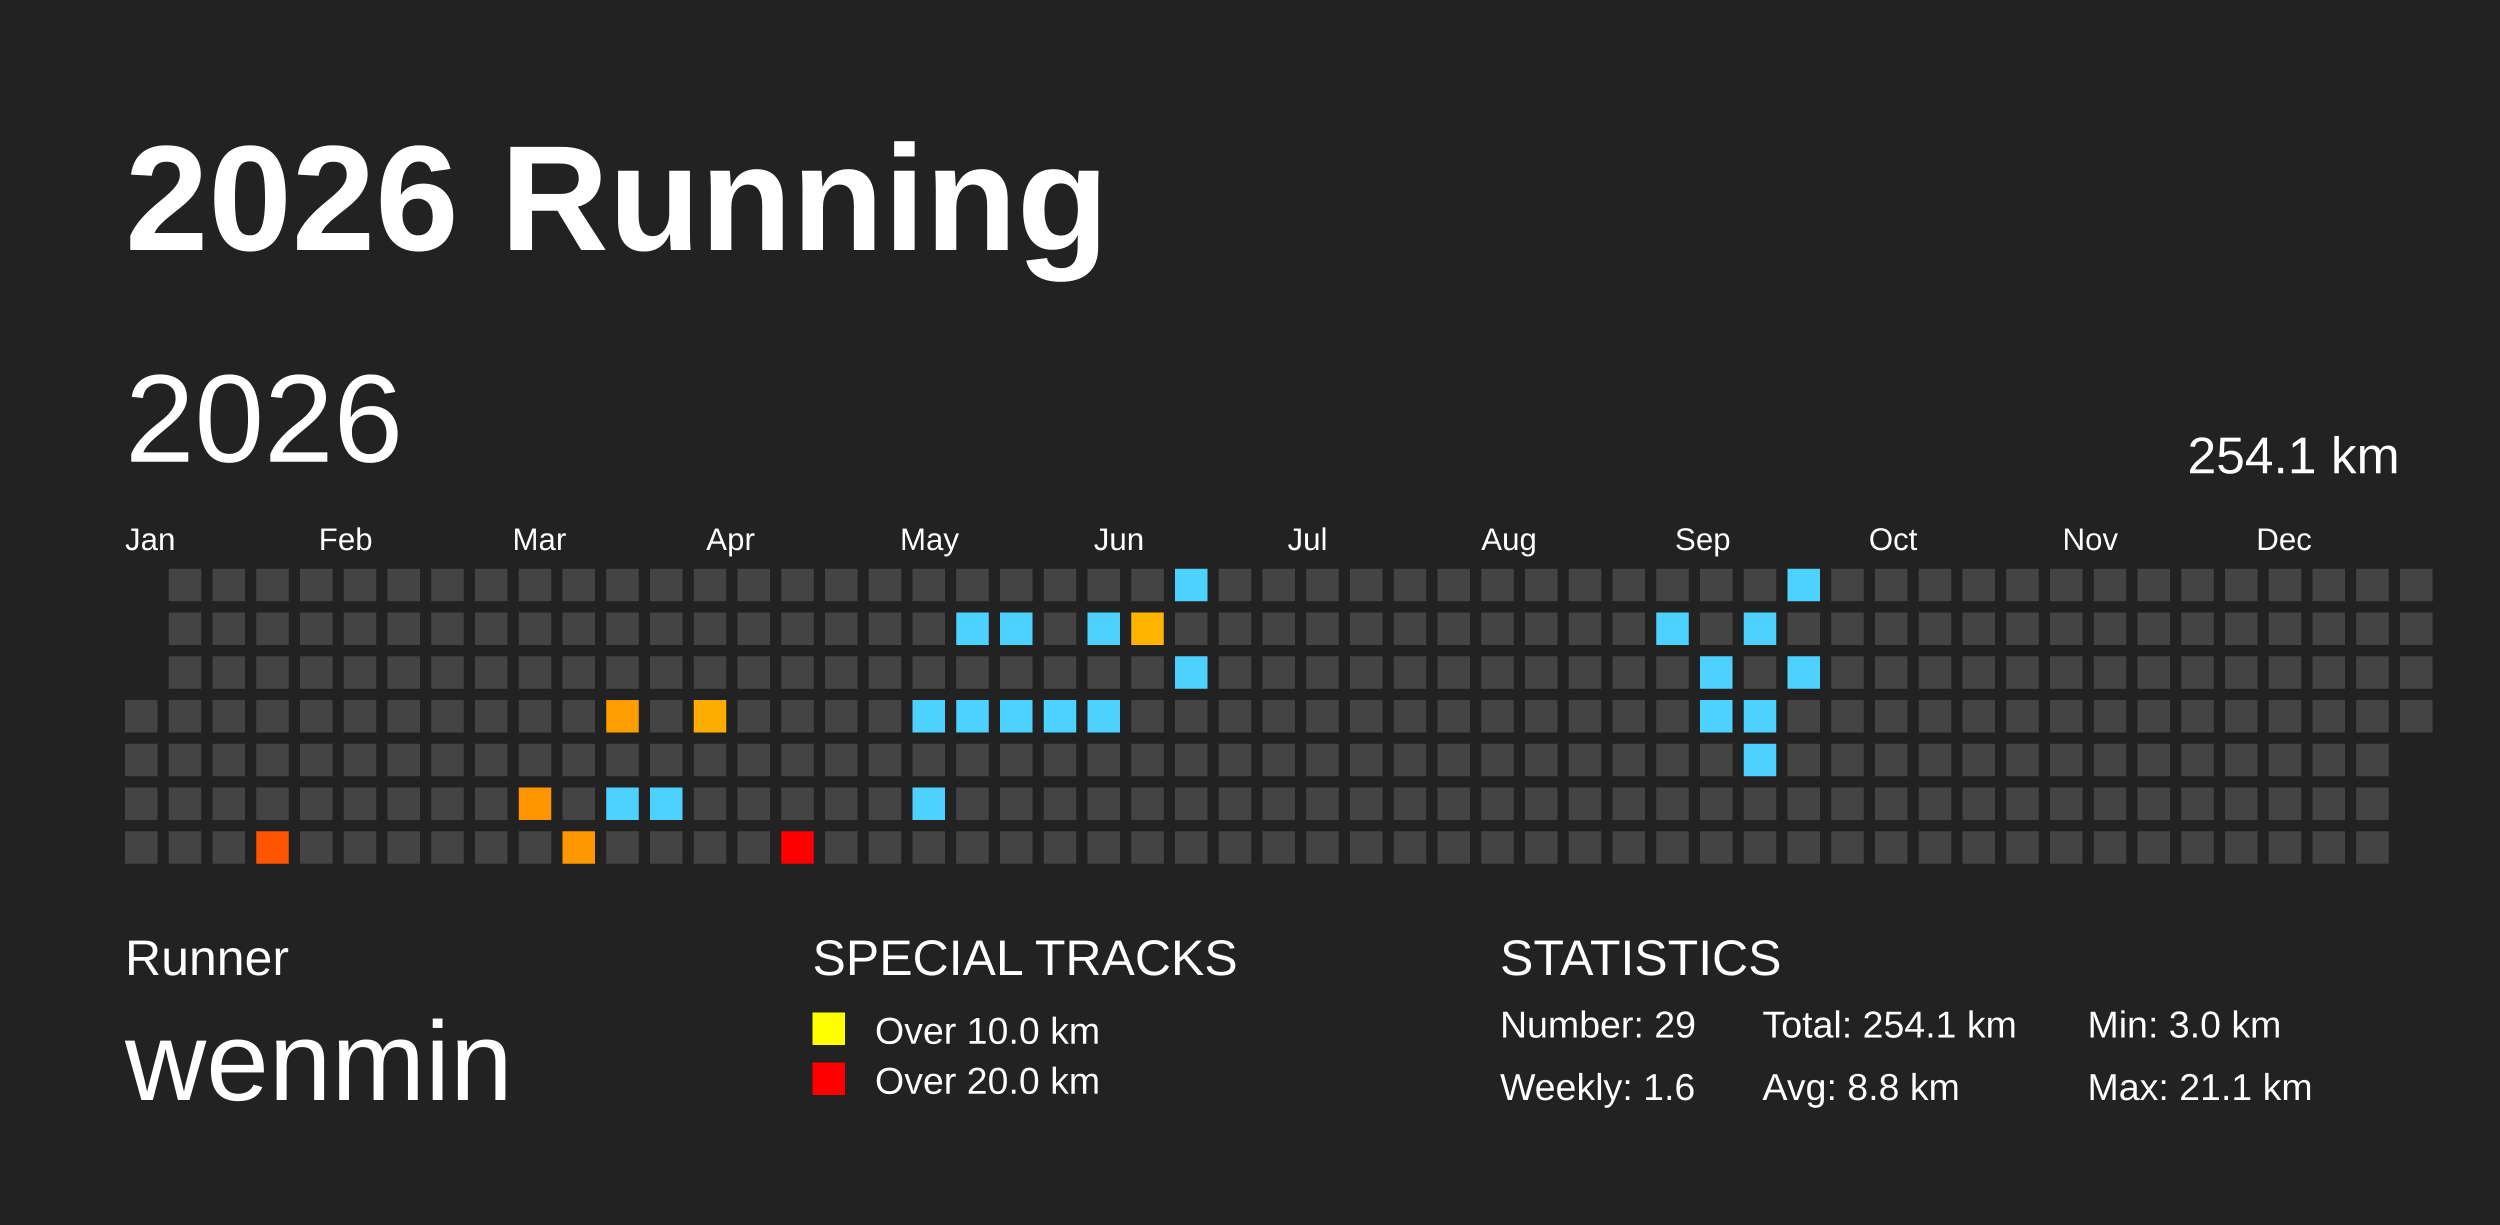
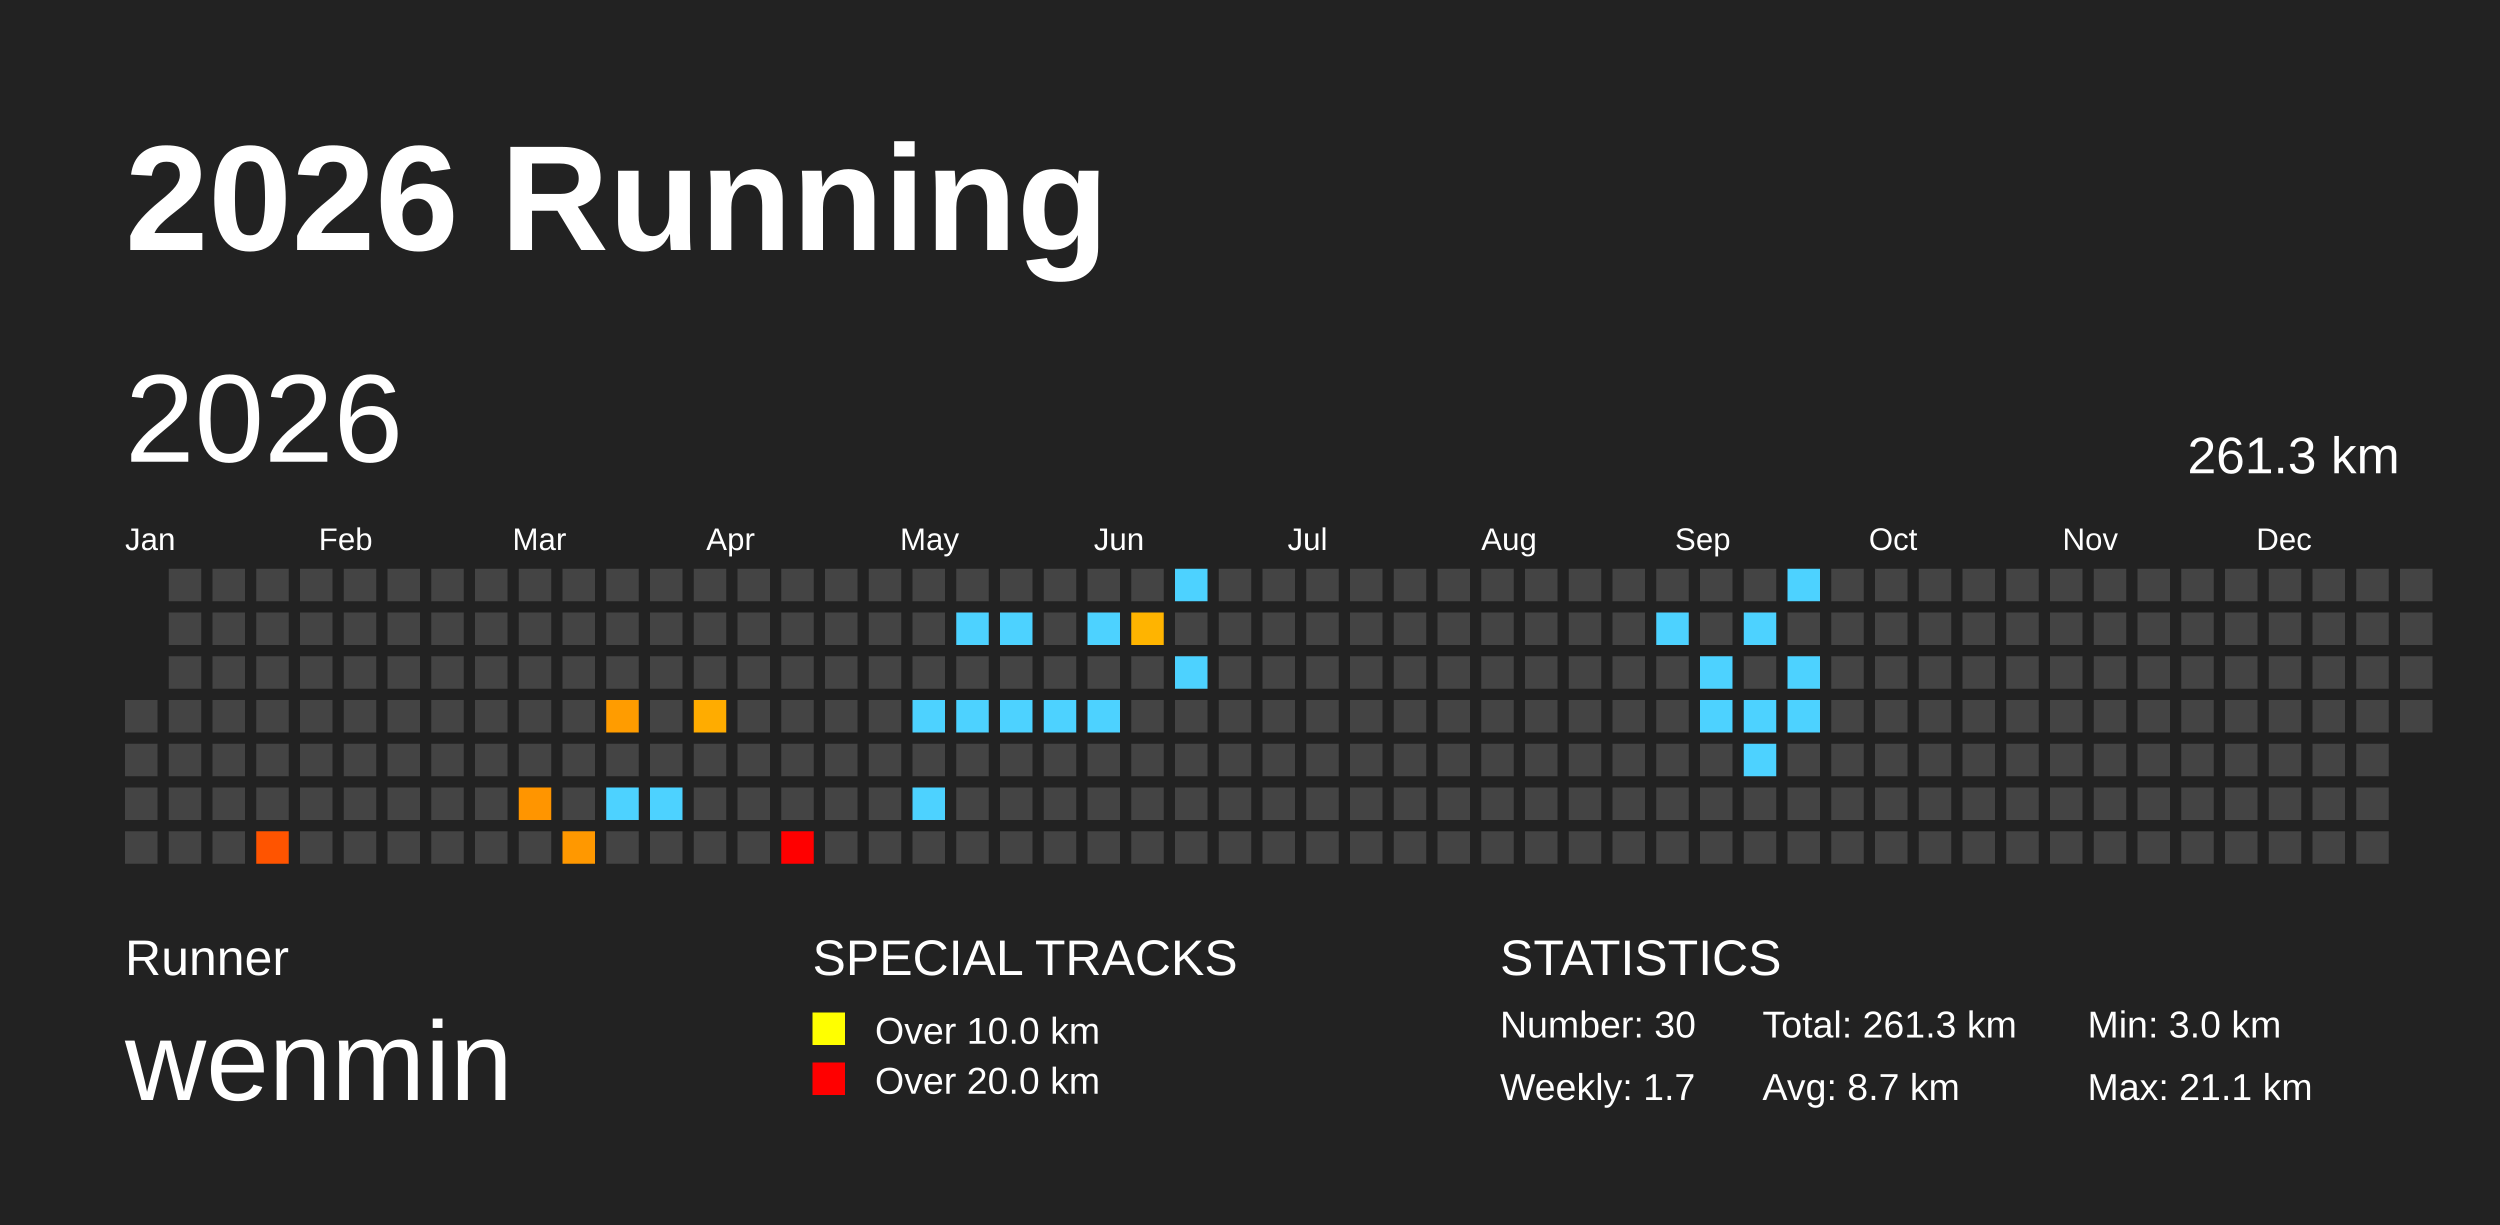
<svg xmlns="http://www.w3.org/2000/svg" baseProfile="full" height="98mm" version="1.1" viewBox="0,0,200,98" width="200mm">
  <defs>
    <pattern height="2" id="indoor-stripe" patternUnits="userSpaceOnUse" width="2">
      <line stroke="white" stroke-opacity="0.45" stroke-width="0.5" x1="0" x2="2" y1="2" y2="0" />
    </pattern>
  </defs>
  <rect fill="#222222" height="98" width="200" x="0" y="0" />
  <text fill="#FFFFFF" style="font-size:12px; font-family:Arial; font-weight:bold;" x="10" y="20">2026 Running</text>
  <text fill="#FFFFFF" style="font-size:4px; font-family:Arial" x="10" y="78">Runner</text>
  <text fill="#FFFFFF" style="font-size:9px; font-family:Arial" x="10" y="88">wenmin</text>
  <text fill="#FFFFFF" style="font-size:4px; font-family:Arial" x="65" y="78">SPECIAL TRACKS</text>
  <rect fill="yellow" height="2.6" width="2.6" x="65" y="81" />
  <text fill="#FFFFFF" style="font-size:3px; font-family:Arial" x="70" y="83.5">Over 10.0 km</text>
  <rect fill="red" height="2.6" width="2.6" x="65" y="85" />
  <text fill="#FFFFFF" style="font-size:3px; font-family:Arial" x="70" y="87.5">Over 20.0 km</text>
  <text fill="#FFFFFF" style="font-size:4px; font-family:Arial" x="120" y="78">STATISTICS</text>
-   <text fill="#FFFFFF" style="font-size:3px; font-family:Arial" x="120" y="83">Number: 29</text>
-   <text fill="#FFFFFF" style="font-size:3px; font-family:Arial" x="120" y="88">Weekly: 1.6</text>
-   <text fill="#FFFFFF" style="font-size:3px; font-family:Arial" x="141" y="83">Total: 254.1 km</text>
-   <text fill="#FFFFFF" style="font-size:3px; font-family:Arial" x="141" y="88">Avg: 8.8 km</text>
+   <text fill="#FFFFFF" style="font-size:3px; font-family:Arial" x="120" y="83">Number: 30</text>
+   <text fill="#FFFFFF" style="font-size:3px; font-family:Arial" x="120" y="88">Weekly: 1.7</text>
+   <text fill="#FFFFFF" style="font-size:3px; font-family:Arial" x="141" y="83">Total: 261.3 km</text>
+   <text fill="#FFFFFF" style="font-size:3px; font-family:Arial" x="141" y="88">Avg: 8.7 km</text>
  <text fill="#FFFFFF" style="font-size:3px; font-family:Arial" x="167" y="83">Min: 3.0 km</text>
  <text fill="#FFFFFF" style="font-size:3px; font-family:Arial" x="167" y="88">Max: 21.1 km</text>
  <text dominant-baseline="hanging" fill="#FFFFFF" style="font-size:10.0px; font-family:Arial;" x="10" y="30">2026</text>
-   <text dominant-baseline="hanging" fill="#FFFFFF" style="font-size:4.125px; font-family:Arial;" x="175" y="35">254.1 km</text>
+   <text dominant-baseline="hanging" fill="#FFFFFF" style="font-size:4.125px; font-family:Arial;" x="175" y="35">261.3 km</text>
  <text fill="#FFFFFF" style="font-size:2.5px; font-family:Arial" x="10.0" y="44">Jan</text>
  <text fill="#FFFFFF" style="font-size:2.5px; font-family:Arial" x="25.5" y="44">Feb</text>
  <text fill="#FFFFFF" style="font-size:2.5px; font-family:Arial" x="41.0" y="44">Mar</text>
  <text fill="#FFFFFF" style="font-size:2.5px; font-family:Arial" x="56.5" y="44">Apr</text>
  <text fill="#FFFFFF" style="font-size:2.5px; font-family:Arial" x="72.0" y="44">May</text>
  <text fill="#FFFFFF" style="font-size:2.5px; font-family:Arial" x="87.5" y="44">Jun</text>
  <text fill="#FFFFFF" style="font-size:2.5px; font-family:Arial" x="103.0" y="44">Jul</text>
  <text fill="#FFFFFF" style="font-size:2.5px; font-family:Arial" x="118.5" y="44">Aug</text>
  <text fill="#FFFFFF" style="font-size:2.5px; font-family:Arial" x="134.0" y="44">Sep</text>
  <text fill="#FFFFFF" style="font-size:2.5px; font-family:Arial" x="149.5" y="44">Oct</text>
  <text fill="#FFFFFF" style="font-size:2.5px; font-family:Arial" x="165.0" y="44">Nov</text>
  <text fill="#FFFFFF" style="font-size:2.5px; font-family:Arial" x="180.5" y="44">Dec</text>
  <rect fill="#444444" height="2.6" width="2.6" x="10.0" y="56.0" />
  <rect fill="#444444" height="2.6" width="2.6" x="10.0" y="59.5" />
  <rect fill="#444444" height="2.6" width="2.6" x="10.0" y="63.0" />
  <rect fill="#444444" height="2.6" width="2.6" x="10.0" y="66.5" />
  <rect fill="#444444" height="2.6" width="2.6" x="13.5" y="45.5" />
  <rect fill="#444444" height="2.6" width="2.6" x="13.5" y="49.0" />
  <rect fill="#444444" height="2.6" width="2.6" x="13.5" y="52.5" />
  <rect fill="#444444" height="2.6" width="2.6" x="13.5" y="56.0" />
  <rect fill="#444444" height="2.6" width="2.6" x="13.5" y="59.5" />
  <rect fill="#444444" height="2.6" width="2.6" x="13.5" y="63.0" />
  <rect fill="#444444" height="2.6" width="2.6" x="13.5" y="66.5" />
  <rect fill="#444444" height="2.6" width="2.6" x="17.0" y="45.5" />
  <rect fill="#444444" height="2.6" width="2.6" x="17.0" y="49.0" />
  <rect fill="#444444" height="2.6" width="2.6" x="17.0" y="52.5" />
  <rect fill="#444444" height="2.6" width="2.6" x="17.0" y="56.0" />
  <rect fill="#444444" height="2.6" width="2.6" x="17.0" y="59.5" />
  <rect fill="#444444" height="2.6" width="2.6" x="17.0" y="63.0" />
  <rect fill="#444444" height="2.6" width="2.6" x="17.0" y="66.5" />
  <rect fill="#444444" height="2.6" width="2.6" x="20.5" y="45.5" />
  <rect fill="#444444" height="2.6" width="2.6" x="20.5" y="49.0" />
  <rect fill="#444444" height="2.6" width="2.6" x="20.5" y="52.5" />
  <rect fill="#444444" height="2.6" width="2.6" x="20.5" y="56.0" />
  <rect fill="#444444" height="2.6" width="2.6" x="20.5" y="59.5" />
  <rect fill="#444444" height="2.6" width="2.6" x="20.5" y="63.0" />
  <rect fill="#ff5400" height="2.6" width="2.6" x="20.5" y="66.5" />
  <rect fill="#444444" height="2.6" width="2.6" x="24.0" y="45.5" />
  <rect fill="#444444" height="2.6" width="2.6" x="24.0" y="49.0" />
  <rect fill="#444444" height="2.6" width="2.6" x="24.0" y="52.5" />
  <rect fill="#444444" height="2.6" width="2.6" x="24.0" y="56.0" />
  <rect fill="#444444" height="2.6" width="2.6" x="24.0" y="59.5" />
  <rect fill="#444444" height="2.6" width="2.6" x="24.0" y="63.0" />
  <rect fill="#444444" height="2.6" width="2.6" x="24.0" y="66.5" />
  <rect fill="#444444" height="2.6" width="2.6" x="27.5" y="45.5" />
  <rect fill="#444444" height="2.6" width="2.6" x="27.5" y="49.0" />
  <rect fill="#444444" height="2.6" width="2.6" x="27.5" y="52.5" />
  <rect fill="#444444" height="2.6" width="2.6" x="27.5" y="56.0" />
  <rect fill="#444444" height="2.6" width="2.6" x="27.5" y="59.5" />
  <rect fill="#444444" height="2.6" width="2.6" x="27.5" y="63.0" />
  <rect fill="#444444" height="2.6" width="2.6" x="27.5" y="66.5" />
  <rect fill="#444444" height="2.6" width="2.6" x="31.0" y="45.5" />
  <rect fill="#444444" height="2.6" width="2.6" x="31.0" y="49.0" />
  <rect fill="#444444" height="2.6" width="2.6" x="31.0" y="52.5" />
  <rect fill="#444444" height="2.6" width="2.6" x="31.0" y="56.0" />
  <rect fill="#444444" height="2.6" width="2.6" x="31.0" y="59.5" />
  <rect fill="#444444" height="2.6" width="2.6" x="31.0" y="63.0" />
  <rect fill="#444444" height="2.6" width="2.6" x="31.0" y="66.5" />
  <rect fill="#444444" height="2.6" width="2.6" x="34.5" y="45.5" />
  <rect fill="#444444" height="2.6" width="2.6" x="34.5" y="49.0" />
  <rect fill="#444444" height="2.6" width="2.6" x="34.5" y="52.5" />
  <rect fill="#444444" height="2.6" width="2.6" x="34.5" y="56.0" />
  <rect fill="#444444" height="2.6" width="2.6" x="34.5" y="59.5" />
  <rect fill="#444444" height="2.6" width="2.6" x="34.5" y="63.0" />
  <rect fill="#444444" height="2.6" width="2.6" x="34.5" y="66.5" />
  <rect fill="#444444" height="2.6" width="2.6" x="38.0" y="45.5" />
  <rect fill="#444444" height="2.6" width="2.6" x="38.0" y="49.0" />
  <rect fill="#444444" height="2.6" width="2.6" x="38.0" y="52.5" />
  <rect fill="#444444" height="2.6" width="2.6" x="38.0" y="56.0" />
  <rect fill="#444444" height="2.6" width="2.6" x="38.0" y="59.5" />
  <rect fill="#444444" height="2.6" width="2.6" x="38.0" y="63.0" />
  <rect fill="#444444" height="2.6" width="2.6" x="38.0" y="66.5" />
  <rect fill="#444444" height="2.6" width="2.6" x="41.5" y="45.5" />
  <rect fill="#444444" height="2.6" width="2.6" x="41.5" y="49.0" />
  <rect fill="#444444" height="2.6" width="2.6" x="41.5" y="52.5" />
  <rect fill="#444444" height="2.6" width="2.6" x="41.5" y="56.0" />
  <rect fill="#444444" height="2.6" width="2.6" x="41.5" y="59.5" />
  <rect fill="#ff9500" height="2.6" width="2.6" x="41.5" y="63.0" />
  <rect fill="#444444" height="2.6" width="2.6" x="41.5" y="66.5" />
  <rect fill="#444444" height="2.6" width="2.6" x="45.0" y="45.5" />
  <rect fill="#444444" height="2.6" width="2.6" x="45.0" y="49.0" />
  <rect fill="#444444" height="2.6" width="2.6" x="45.0" y="52.5" />
  <rect fill="#444444" height="2.6" width="2.6" x="45.0" y="56.0" />
  <rect fill="#444444" height="2.6" width="2.6" x="45.0" y="59.5" />
  <rect fill="#444444" height="2.6" width="2.6" x="45.0" y="63.0" />
  <rect fill="#ff9800" height="2.6" width="2.6" x="45.0" y="66.5" />
  <rect fill="#444444" height="2.6" width="2.6" x="48.5" y="45.5" />
  <rect fill="#444444" height="2.6" width="2.6" x="48.5" y="49.0" />
  <rect fill="#444444" height="2.6" width="2.6" x="48.5" y="52.5" />
  <rect fill="#ff9c00" height="2.6" width="2.6" x="48.5" y="56.0" />
  <rect fill="#444444" height="2.6" width="2.6" x="48.5" y="59.5" />
  <rect fill="#4dd2ff" height="2.6" width="2.6" x="48.5" y="63.0" />
  <rect fill="#444444" height="2.6" width="2.6" x="48.5" y="66.5" />
  <rect fill="#444444" height="2.6" width="2.6" x="52.0" y="45.5" />
  <rect fill="#444444" height="2.6" width="2.6" x="52.0" y="49.0" />
  <rect fill="#444444" height="2.6" width="2.6" x="52.0" y="52.5" />
  <rect fill="#444444" height="2.6" width="2.6" x="52.0" y="56.0" />
  <rect fill="#444444" height="2.6" width="2.6" x="52.0" y="59.5" />
  <rect fill="#4dd2ff" height="2.6" width="2.6" x="52.0" y="63.0" />
  <rect fill="#444444" height="2.6" width="2.6" x="52.0" y="66.5" />
  <rect fill="#444444" height="2.6" width="2.6" x="55.5" y="45.5" />
  <rect fill="#444444" height="2.6" width="2.6" x="55.5" y="49.0" />
  <rect fill="#444444" height="2.6" width="2.6" x="55.5" y="52.5" />
  <rect fill="#ffac00" height="2.6" width="2.6" x="55.5" y="56.0" />
  <rect fill="#444444" height="2.6" width="2.6" x="55.5" y="59.5" />
  <rect fill="#444444" height="2.6" width="2.6" x="55.5" y="63.0" />
  <rect fill="#444444" height="2.6" width="2.6" x="55.5" y="66.5" />
  <rect fill="#444444" height="2.6" width="2.6" x="59.0" y="45.5" />
  <rect fill="#444444" height="2.6" width="2.6" x="59.0" y="49.0" />
  <rect fill="#444444" height="2.6" width="2.6" x="59.0" y="52.5" />
  <rect fill="#444444" height="2.6" width="2.6" x="59.0" y="56.0" />
  <rect fill="#444444" height="2.6" width="2.6" x="59.0" y="59.5" />
  <rect fill="#444444" height="2.6" width="2.6" x="59.0" y="63.0" />
  <rect fill="#444444" height="2.6" width="2.6" x="59.0" y="66.5" />
  <rect fill="#444444" height="2.6" width="2.6" x="62.5" y="45.5" />
  <rect fill="#444444" height="2.6" width="2.6" x="62.5" y="49.0" />
  <rect fill="#444444" height="2.6" width="2.6" x="62.5" y="52.5" />
  <rect fill="#444444" height="2.6" width="2.6" x="62.5" y="56.0" />
  <rect fill="#444444" height="2.6" width="2.6" x="62.5" y="59.5" />
  <rect fill="#444444" height="2.6" width="2.6" x="62.5" y="63.0" />
  <rect fill="red" height="2.6" width="2.6" x="62.5" y="66.5" />
  <rect fill="#444444" height="2.6" width="2.6" x="66.0" y="45.5" />
  <rect fill="#444444" height="2.6" width="2.6" x="66.0" y="49.0" />
  <rect fill="#444444" height="2.6" width="2.6" x="66.0" y="52.5" />
  <rect fill="#444444" height="2.6" width="2.6" x="66.0" y="56.0" />
  <rect fill="#444444" height="2.6" width="2.6" x="66.0" y="59.5" />
  <rect fill="#444444" height="2.6" width="2.6" x="66.0" y="63.0" />
  <rect fill="#444444" height="2.6" width="2.6" x="66.0" y="66.5" />
  <rect fill="#444444" height="2.6" width="2.6" x="69.5" y="45.5" />
  <rect fill="#444444" height="2.6" width="2.6" x="69.5" y="49.0" />
  <rect fill="#444444" height="2.6" width="2.6" x="69.5" y="52.5" />
  <rect fill="#444444" height="2.6" width="2.6" x="69.5" y="56.0" />
  <rect fill="#444444" height="2.6" width="2.6" x="69.5" y="59.5" />
  <rect fill="#444444" height="2.6" width="2.6" x="69.5" y="63.0" />
  <rect fill="#444444" height="2.6" width="2.6" x="69.5" y="66.5" />
  <rect fill="#444444" height="2.6" width="2.6" x="73.0" y="45.5" />
  <rect fill="#444444" height="2.6" width="2.6" x="73.0" y="49.0" />
  <rect fill="#444444" height="2.6" width="2.6" x="73.0" y="52.5" />
  <rect fill="#4dd2ff" height="2.6" width="2.6" x="73.0" y="56.0" />
  <rect fill="#444444" height="2.6" width="2.6" x="73.0" y="59.5" />
  <rect fill="#4dd2ff" height="2.6" width="2.6" x="73.0" y="63.0" />
  <rect fill="#444444" height="2.6" width="2.6" x="73.0" y="66.5" />
  <rect fill="#444444" height="2.6" width="2.6" x="76.5" y="45.5" />
  <rect fill="#4dd2ff" height="2.6" width="2.6" x="76.5" y="49.0" />
  <rect fill="#444444" height="2.6" width="2.6" x="76.5" y="52.5" />
  <rect fill="#4dd2ff" height="2.6" width="2.6" x="76.5" y="56.0" />
  <rect fill="#444444" height="2.6" width="2.6" x="76.5" y="59.5" />
  <rect fill="#444444" height="2.6" width="2.6" x="76.5" y="63.0" />
  <rect fill="#444444" height="2.6" width="2.6" x="76.5" y="66.5" />
  <rect fill="#444444" height="2.6" width="2.6" x="80.0" y="45.5" />
  <rect fill="#4dd2ff" height="2.6" width="2.6" x="80.0" y="49.0" />
  <rect fill="#444444" height="2.6" width="2.6" x="80.0" y="52.5" />
  <rect fill="#4dd2ff" height="2.6" width="2.6" x="80.0" y="56.0" />
  <rect fill="#444444" height="2.6" width="2.6" x="80.0" y="59.5" />
  <rect fill="#444444" height="2.6" width="2.6" x="80.0" y="63.0" />
  <rect fill="#444444" height="2.6" width="2.6" x="80.0" y="66.5" />
  <rect fill="#444444" height="2.6" width="2.6" x="83.5" y="45.5" />
  <rect fill="#444444" height="2.6" width="2.6" x="83.5" y="49.0" />
  <rect fill="#444444" height="2.6" width="2.6" x="83.5" y="52.5" />
  <rect fill="#4dd2ff" height="2.6" width="2.6" x="83.5" y="56.0" />
  <rect fill="#444444" height="2.6" width="2.6" x="83.5" y="59.5" />
  <rect fill="#444444" height="2.6" width="2.6" x="83.5" y="63.0" />
  <rect fill="#444444" height="2.6" width="2.6" x="83.5" y="66.5" />
  <rect fill="#444444" height="2.6" width="2.6" x="87.0" y="45.5" />
  <rect fill="#4dd2ff" height="2.6" width="2.6" x="87.0" y="49.0" />
  <rect fill="#444444" height="2.6" width="2.6" x="87.0" y="52.5" />
  <rect fill="#4dd2ff" height="2.6" width="2.6" x="87.0" y="56.0" />
  <rect fill="#444444" height="2.6" width="2.6" x="87.0" y="59.5" />
  <rect fill="#444444" height="2.6" width="2.6" x="87.0" y="63.0" />
  <rect fill="#444444" height="2.6" width="2.6" x="87.0" y="66.5" />
  <rect fill="#444444" height="2.6" width="2.6" x="90.5" y="45.5" />
  <rect fill="#ffb400" height="2.6" width="2.6" x="90.5" y="49.0" />
  <rect fill="#444444" height="2.6" width="2.6" x="90.5" y="52.5" />
  <rect fill="#444444" height="2.6" width="2.6" x="90.5" y="56.0" />
  <rect fill="#444444" height="2.6" width="2.6" x="90.5" y="59.5" />
  <rect fill="#444444" height="2.6" width="2.6" x="90.5" y="63.0" />
  <rect fill="#444444" height="2.6" width="2.6" x="90.5" y="66.5" />
  <rect fill="#4dd2ff" height="2.6" width="2.6" x="94.0" y="45.5" />
  <rect fill="#444444" height="2.6" width="2.6" x="94.0" y="49.0" />
  <rect fill="#4dd2ff" height="2.6" width="2.6" x="94.0" y="52.5" />
  <rect fill="#444444" height="2.6" width="2.6" x="94.0" y="56.0" />
  <rect fill="#444444" height="2.6" width="2.6" x="94.0" y="59.5" />
  <rect fill="#444444" height="2.6" width="2.6" x="94.0" y="63.0" />
  <rect fill="#444444" height="2.6" width="2.6" x="94.0" y="66.5" />
  <rect fill="#444444" height="2.6" width="2.6" x="97.5" y="45.5" />
  <rect fill="#444444" height="2.6" width="2.6" x="97.5" y="49.0" />
  <rect fill="#444444" height="2.6" width="2.6" x="97.5" y="52.5" />
  <rect fill="#444444" height="2.6" width="2.6" x="97.5" y="56.0" />
  <rect fill="#444444" height="2.6" width="2.6" x="97.5" y="59.5" />
  <rect fill="#444444" height="2.6" width="2.6" x="97.5" y="63.0" />
  <rect fill="#444444" height="2.6" width="2.6" x="97.5" y="66.5" />
  <rect fill="#444444" height="2.6" width="2.6" x="101.0" y="45.5" />
  <rect fill="#444444" height="2.6" width="2.6" x="101.0" y="49.0" />
  <rect fill="#444444" height="2.6" width="2.6" x="101.0" y="52.5" />
  <rect fill="#444444" height="2.6" width="2.6" x="101.0" y="56.0" />
  <rect fill="#444444" height="2.6" width="2.6" x="101.0" y="59.5" />
  <rect fill="#444444" height="2.6" width="2.6" x="101.0" y="63.0" />
  <rect fill="#444444" height="2.6" width="2.6" x="101.0" y="66.5" />
  <rect fill="#444444" height="2.6" width="2.6" x="104.5" y="45.5" />
  <rect fill="#444444" height="2.6" width="2.6" x="104.5" y="49.0" />
  <rect fill="#444444" height="2.6" width="2.6" x="104.5" y="52.5" />
  <rect fill="#444444" height="2.6" width="2.6" x="104.5" y="56.0" />
  <rect fill="#444444" height="2.6" width="2.6" x="104.5" y="59.5" />
  <rect fill="#444444" height="2.6" width="2.6" x="104.5" y="63.0" />
  <rect fill="#444444" height="2.6" width="2.6" x="104.5" y="66.5" />
  <rect fill="#444444" height="2.6" width="2.6" x="108.0" y="45.5" />
  <rect fill="#444444" height="2.6" width="2.6" x="108.0" y="49.0" />
  <rect fill="#444444" height="2.6" width="2.6" x="108.0" y="52.5" />
  <rect fill="#444444" height="2.6" width="2.6" x="108.0" y="56.0" />
  <rect fill="#444444" height="2.6" width="2.6" x="108.0" y="59.5" />
  <rect fill="#444444" height="2.6" width="2.6" x="108.0" y="63.0" />
  <rect fill="#444444" height="2.6" width="2.6" x="108.0" y="66.5" />
  <rect fill="#444444" height="2.6" width="2.6" x="111.5" y="45.5" />
  <rect fill="#444444" height="2.6" width="2.6" x="111.5" y="49.0" />
  <rect fill="#444444" height="2.6" width="2.6" x="111.5" y="52.5" />
  <rect fill="#444444" height="2.6" width="2.6" x="111.5" y="56.0" />
  <rect fill="#444444" height="2.6" width="2.6" x="111.5" y="59.5" />
  <rect fill="#444444" height="2.6" width="2.6" x="111.5" y="63.0" />
  <rect fill="#444444" height="2.6" width="2.6" x="111.5" y="66.5" />
  <rect fill="#444444" height="2.6" width="2.6" x="115.0" y="45.5" />
  <rect fill="#444444" height="2.6" width="2.6" x="115.0" y="49.0" />
  <rect fill="#444444" height="2.6" width="2.6" x="115.0" y="52.5" />
  <rect fill="#444444" height="2.6" width="2.6" x="115.0" y="56.0" />
  <rect fill="#444444" height="2.6" width="2.6" x="115.0" y="59.5" />
  <rect fill="#444444" height="2.6" width="2.6" x="115.0" y="63.0" />
  <rect fill="#444444" height="2.6" width="2.6" x="115.0" y="66.5" />
  <rect fill="#444444" height="2.6" width="2.6" x="118.5" y="45.5" />
  <rect fill="#444444" height="2.6" width="2.6" x="118.5" y="49.0" />
  <rect fill="#444444" height="2.6" width="2.6" x="118.5" y="52.5" />
  <rect fill="#444444" height="2.6" width="2.6" x="118.5" y="56.0" />
  <rect fill="#444444" height="2.6" width="2.6" x="118.5" y="59.5" />
  <rect fill="#444444" height="2.6" width="2.6" x="118.5" y="63.0" />
  <rect fill="#444444" height="2.6" width="2.6" x="118.5" y="66.5" />
  <rect fill="#444444" height="2.6" width="2.6" x="122.0" y="45.5" />
  <rect fill="#444444" height="2.6" width="2.6" x="122.0" y="49.0" />
  <rect fill="#444444" height="2.6" width="2.6" x="122.0" y="52.5" />
  <rect fill="#444444" height="2.6" width="2.6" x="122.0" y="56.0" />
  <rect fill="#444444" height="2.6" width="2.6" x="122.0" y="59.5" />
  <rect fill="#444444" height="2.6" width="2.6" x="122.0" y="63.0" />
  <rect fill="#444444" height="2.6" width="2.6" x="122.0" y="66.5" />
  <rect fill="#444444" height="2.6" width="2.6" x="125.5" y="45.5" />
  <rect fill="#444444" height="2.6" width="2.6" x="125.5" y="49.0" />
  <rect fill="#444444" height="2.6" width="2.6" x="125.5" y="52.5" />
  <rect fill="#444444" height="2.6" width="2.6" x="125.5" y="56.0" />
  <rect fill="#444444" height="2.6" width="2.6" x="125.5" y="59.5" />
  <rect fill="#444444" height="2.6" width="2.6" x="125.5" y="63.0" />
  <rect fill="#444444" height="2.6" width="2.6" x="125.5" y="66.5" />
  <rect fill="#444444" height="2.6" width="2.6" x="129.0" y="45.5" />
  <rect fill="#444444" height="2.6" width="2.6" x="129.0" y="49.0" />
  <rect fill="#444444" height="2.6" width="2.6" x="129.0" y="52.5" />
  <rect fill="#444444" height="2.6" width="2.6" x="129.0" y="56.0" />
  <rect fill="#444444" height="2.6" width="2.6" x="129.0" y="59.5" />
  <rect fill="#444444" height="2.6" width="2.6" x="129.0" y="63.0" />
  <rect fill="#444444" height="2.6" width="2.6" x="129.0" y="66.5" />
  <rect fill="#444444" height="2.6" width="2.6" x="132.5" y="45.5" />
  <rect fill="#4dd2ff" height="2.6" width="2.6" x="132.5" y="49.0" />
  <rect fill="#444444" height="2.6" width="2.6" x="132.5" y="52.5" />
  <rect fill="#444444" height="2.6" width="2.6" x="132.5" y="56.0" />
  <rect fill="#444444" height="2.6" width="2.6" x="132.5" y="59.5" />
  <rect fill="#444444" height="2.6" width="2.6" x="132.5" y="63.0" />
  <rect fill="#444444" height="2.6" width="2.6" x="132.5" y="66.5" />
  <rect fill="#444444" height="2.6" width="2.6" x="136.0" y="45.5" />
  <rect fill="#444444" height="2.6" width="2.6" x="136.0" y="49.0" />
  <rect fill="#4dd2ff" height="2.6" width="2.6" x="136.0" y="52.5" />
  <rect fill="#4dd2ff" height="2.6" width="2.6" x="136.0" y="56.0" />
  <rect fill="#444444" height="2.6" width="2.6" x="136.0" y="59.5" />
  <rect fill="#444444" height="2.6" width="2.6" x="136.0" y="63.0" />
  <rect fill="#444444" height="2.6" width="2.6" x="136.0" y="66.5" />
  <rect fill="#444444" height="2.6" width="2.6" x="139.5" y="45.5" />
  <rect fill="#4dd2ff" height="2.6" width="2.6" x="139.5" y="49.0" />
  <rect fill="#444444" height="2.6" width="2.6" x="139.5" y="52.5" />
  <rect fill="#4dd2ff" height="2.6" width="2.6" x="139.5" y="56.0" />
  <rect fill="#4dd2ff" height="2.6" width="2.6" x="139.5" y="59.5" />
  <rect fill="#444444" height="2.6" width="2.6" x="139.5" y="63.0" />
  <rect fill="#444444" height="2.6" width="2.6" x="139.5" y="66.5" />
  <rect fill="#4dd2ff" height="2.6" width="2.6" x="143.0" y="45.5" />
  <rect fill="#444444" height="2.6" width="2.6" x="143.0" y="49.0" />
  <rect fill="#4dd2ff" height="2.6" width="2.6" x="143.0" y="52.5" />
-   <rect fill="#444444" height="2.6" width="2.6" x="143.0" y="56.0" />
+   <rect fill="#4dd2ff" height="2.6" width="2.6" x="143.0" y="56.0" />
  <rect fill="#444444" height="2.6" width="2.6" x="143.0" y="59.5" />
  <rect fill="#444444" height="2.6" width="2.6" x="143.0" y="63.0" />
  <rect fill="#444444" height="2.6" width="2.6" x="143.0" y="66.5" />
  <rect fill="#444444" height="2.6" width="2.6" x="146.5" y="45.5" />
  <rect fill="#444444" height="2.6" width="2.6" x="146.5" y="49.0" />
  <rect fill="#444444" height="2.6" width="2.6" x="146.5" y="52.5" />
  <rect fill="#444444" height="2.6" width="2.6" x="146.5" y="56.0" />
  <rect fill="#444444" height="2.6" width="2.6" x="146.5" y="59.5" />
  <rect fill="#444444" height="2.6" width="2.6" x="146.5" y="63.0" />
  <rect fill="#444444" height="2.6" width="2.6" x="146.5" y="66.5" />
  <rect fill="#444444" height="2.6" width="2.6" x="150.0" y="45.5" />
  <rect fill="#444444" height="2.6" width="2.6" x="150.0" y="49.0" />
  <rect fill="#444444" height="2.6" width="2.6" x="150.0" y="52.5" />
  <rect fill="#444444" height="2.6" width="2.6" x="150.0" y="56.0" />
  <rect fill="#444444" height="2.6" width="2.6" x="150.0" y="59.5" />
  <rect fill="#444444" height="2.6" width="2.6" x="150.0" y="63.0" />
  <rect fill="#444444" height="2.6" width="2.6" x="150.0" y="66.5" />
  <rect fill="#444444" height="2.6" width="2.6" x="153.5" y="45.5" />
  <rect fill="#444444" height="2.6" width="2.6" x="153.5" y="49.0" />
  <rect fill="#444444" height="2.6" width="2.6" x="153.5" y="52.5" />
  <rect fill="#444444" height="2.6" width="2.6" x="153.5" y="56.0" />
  <rect fill="#444444" height="2.6" width="2.6" x="153.5" y="59.5" />
  <rect fill="#444444" height="2.6" width="2.6" x="153.5" y="63.0" />
  <rect fill="#444444" height="2.6" width="2.6" x="153.5" y="66.5" />
  <rect fill="#444444" height="2.6" width="2.6" x="157.0" y="45.5" />
  <rect fill="#444444" height="2.6" width="2.6" x="157.0" y="49.0" />
  <rect fill="#444444" height="2.6" width="2.6" x="157.0" y="52.5" />
  <rect fill="#444444" height="2.6" width="2.6" x="157.0" y="56.0" />
  <rect fill="#444444" height="2.6" width="2.6" x="157.0" y="59.5" />
  <rect fill="#444444" height="2.6" width="2.6" x="157.0" y="63.0" />
  <rect fill="#444444" height="2.6" width="2.6" x="157.0" y="66.5" />
  <rect fill="#444444" height="2.6" width="2.6" x="160.5" y="45.5" />
  <rect fill="#444444" height="2.6" width="2.6" x="160.5" y="49.0" />
  <rect fill="#444444" height="2.6" width="2.6" x="160.5" y="52.5" />
  <rect fill="#444444" height="2.6" width="2.6" x="160.5" y="56.0" />
  <rect fill="#444444" height="2.6" width="2.6" x="160.5" y="59.5" />
  <rect fill="#444444" height="2.6" width="2.6" x="160.5" y="63.0" />
  <rect fill="#444444" height="2.6" width="2.6" x="160.5" y="66.5" />
  <rect fill="#444444" height="2.6" width="2.6" x="164.0" y="45.5" />
  <rect fill="#444444" height="2.6" width="2.6" x="164.0" y="49.0" />
  <rect fill="#444444" height="2.6" width="2.6" x="164.0" y="52.5" />
  <rect fill="#444444" height="2.6" width="2.6" x="164.0" y="56.0" />
  <rect fill="#444444" height="2.6" width="2.6" x="164.0" y="59.5" />
  <rect fill="#444444" height="2.6" width="2.6" x="164.0" y="63.0" />
  <rect fill="#444444" height="2.6" width="2.6" x="164.0" y="66.5" />
  <rect fill="#444444" height="2.6" width="2.6" x="167.5" y="45.5" />
  <rect fill="#444444" height="2.6" width="2.6" x="167.5" y="49.0" />
  <rect fill="#444444" height="2.6" width="2.6" x="167.5" y="52.5" />
  <rect fill="#444444" height="2.6" width="2.6" x="167.5" y="56.0" />
  <rect fill="#444444" height="2.6" width="2.6" x="167.5" y="59.5" />
  <rect fill="#444444" height="2.6" width="2.6" x="167.5" y="63.0" />
  <rect fill="#444444" height="2.6" width="2.6" x="167.5" y="66.5" />
  <rect fill="#444444" height="2.6" width="2.6" x="171.0" y="45.5" />
  <rect fill="#444444" height="2.6" width="2.6" x="171.0" y="49.0" />
  <rect fill="#444444" height="2.6" width="2.6" x="171.0" y="52.5" />
  <rect fill="#444444" height="2.6" width="2.6" x="171.0" y="56.0" />
  <rect fill="#444444" height="2.6" width="2.6" x="171.0" y="59.5" />
  <rect fill="#444444" height="2.6" width="2.6" x="171.0" y="63.0" />
  <rect fill="#444444" height="2.6" width="2.6" x="171.0" y="66.5" />
  <rect fill="#444444" height="2.6" width="2.6" x="174.5" y="45.5" />
  <rect fill="#444444" height="2.6" width="2.6" x="174.5" y="49.0" />
  <rect fill="#444444" height="2.6" width="2.6" x="174.5" y="52.5" />
  <rect fill="#444444" height="2.6" width="2.6" x="174.5" y="56.0" />
  <rect fill="#444444" height="2.6" width="2.6" x="174.5" y="59.5" />
  <rect fill="#444444" height="2.6" width="2.6" x="174.5" y="63.0" />
  <rect fill="#444444" height="2.6" width="2.6" x="174.5" y="66.5" />
  <rect fill="#444444" height="2.6" width="2.6" x="178.0" y="45.5" />
  <rect fill="#444444" height="2.6" width="2.6" x="178.0" y="49.0" />
  <rect fill="#444444" height="2.6" width="2.6" x="178.0" y="52.5" />
  <rect fill="#444444" height="2.6" width="2.6" x="178.0" y="56.0" />
  <rect fill="#444444" height="2.6" width="2.6" x="178.0" y="59.5" />
  <rect fill="#444444" height="2.6" width="2.6" x="178.0" y="63.0" />
  <rect fill="#444444" height="2.6" width="2.6" x="178.0" y="66.5" />
  <rect fill="#444444" height="2.6" width="2.6" x="181.5" y="45.5" />
  <rect fill="#444444" height="2.6" width="2.6" x="181.5" y="49.0" />
  <rect fill="#444444" height="2.6" width="2.6" x="181.5" y="52.5" />
  <rect fill="#444444" height="2.6" width="2.6" x="181.5" y="56.0" />
  <rect fill="#444444" height="2.6" width="2.6" x="181.5" y="59.5" />
  <rect fill="#444444" height="2.6" width="2.6" x="181.5" y="63.0" />
  <rect fill="#444444" height="2.6" width="2.6" x="181.5" y="66.5" />
  <rect fill="#444444" height="2.6" width="2.6" x="185.0" y="45.5" />
  <rect fill="#444444" height="2.6" width="2.6" x="185.0" y="49.0" />
  <rect fill="#444444" height="2.6" width="2.6" x="185.0" y="52.5" />
  <rect fill="#444444" height="2.6" width="2.6" x="185.0" y="56.0" />
  <rect fill="#444444" height="2.6" width="2.6" x="185.0" y="59.5" />
  <rect fill="#444444" height="2.6" width="2.6" x="185.0" y="63.0" />
  <rect fill="#444444" height="2.6" width="2.6" x="185.0" y="66.5" />
  <rect fill="#444444" height="2.6" width="2.6" x="188.5" y="45.5" />
  <rect fill="#444444" height="2.6" width="2.6" x="188.5" y="49.0" />
  <rect fill="#444444" height="2.6" width="2.6" x="188.5" y="52.5" />
  <rect fill="#444444" height="2.6" width="2.6" x="188.5" y="56.0" />
  <rect fill="#444444" height="2.6" width="2.6" x="188.5" y="59.5" />
  <rect fill="#444444" height="2.6" width="2.6" x="188.5" y="63.0" />
  <rect fill="#444444" height="2.6" width="2.6" x="188.5" y="66.5" />
  <rect fill="#444444" height="2.6" width="2.6" x="192.0" y="45.5" />
  <rect fill="#444444" height="2.6" width="2.6" x="192.0" y="49.0" />
  <rect fill="#444444" height="2.6" width="2.6" x="192.0" y="52.5" />
  <rect fill="#444444" height="2.6" width="2.6" x="192.0" y="56.0" />
</svg>
